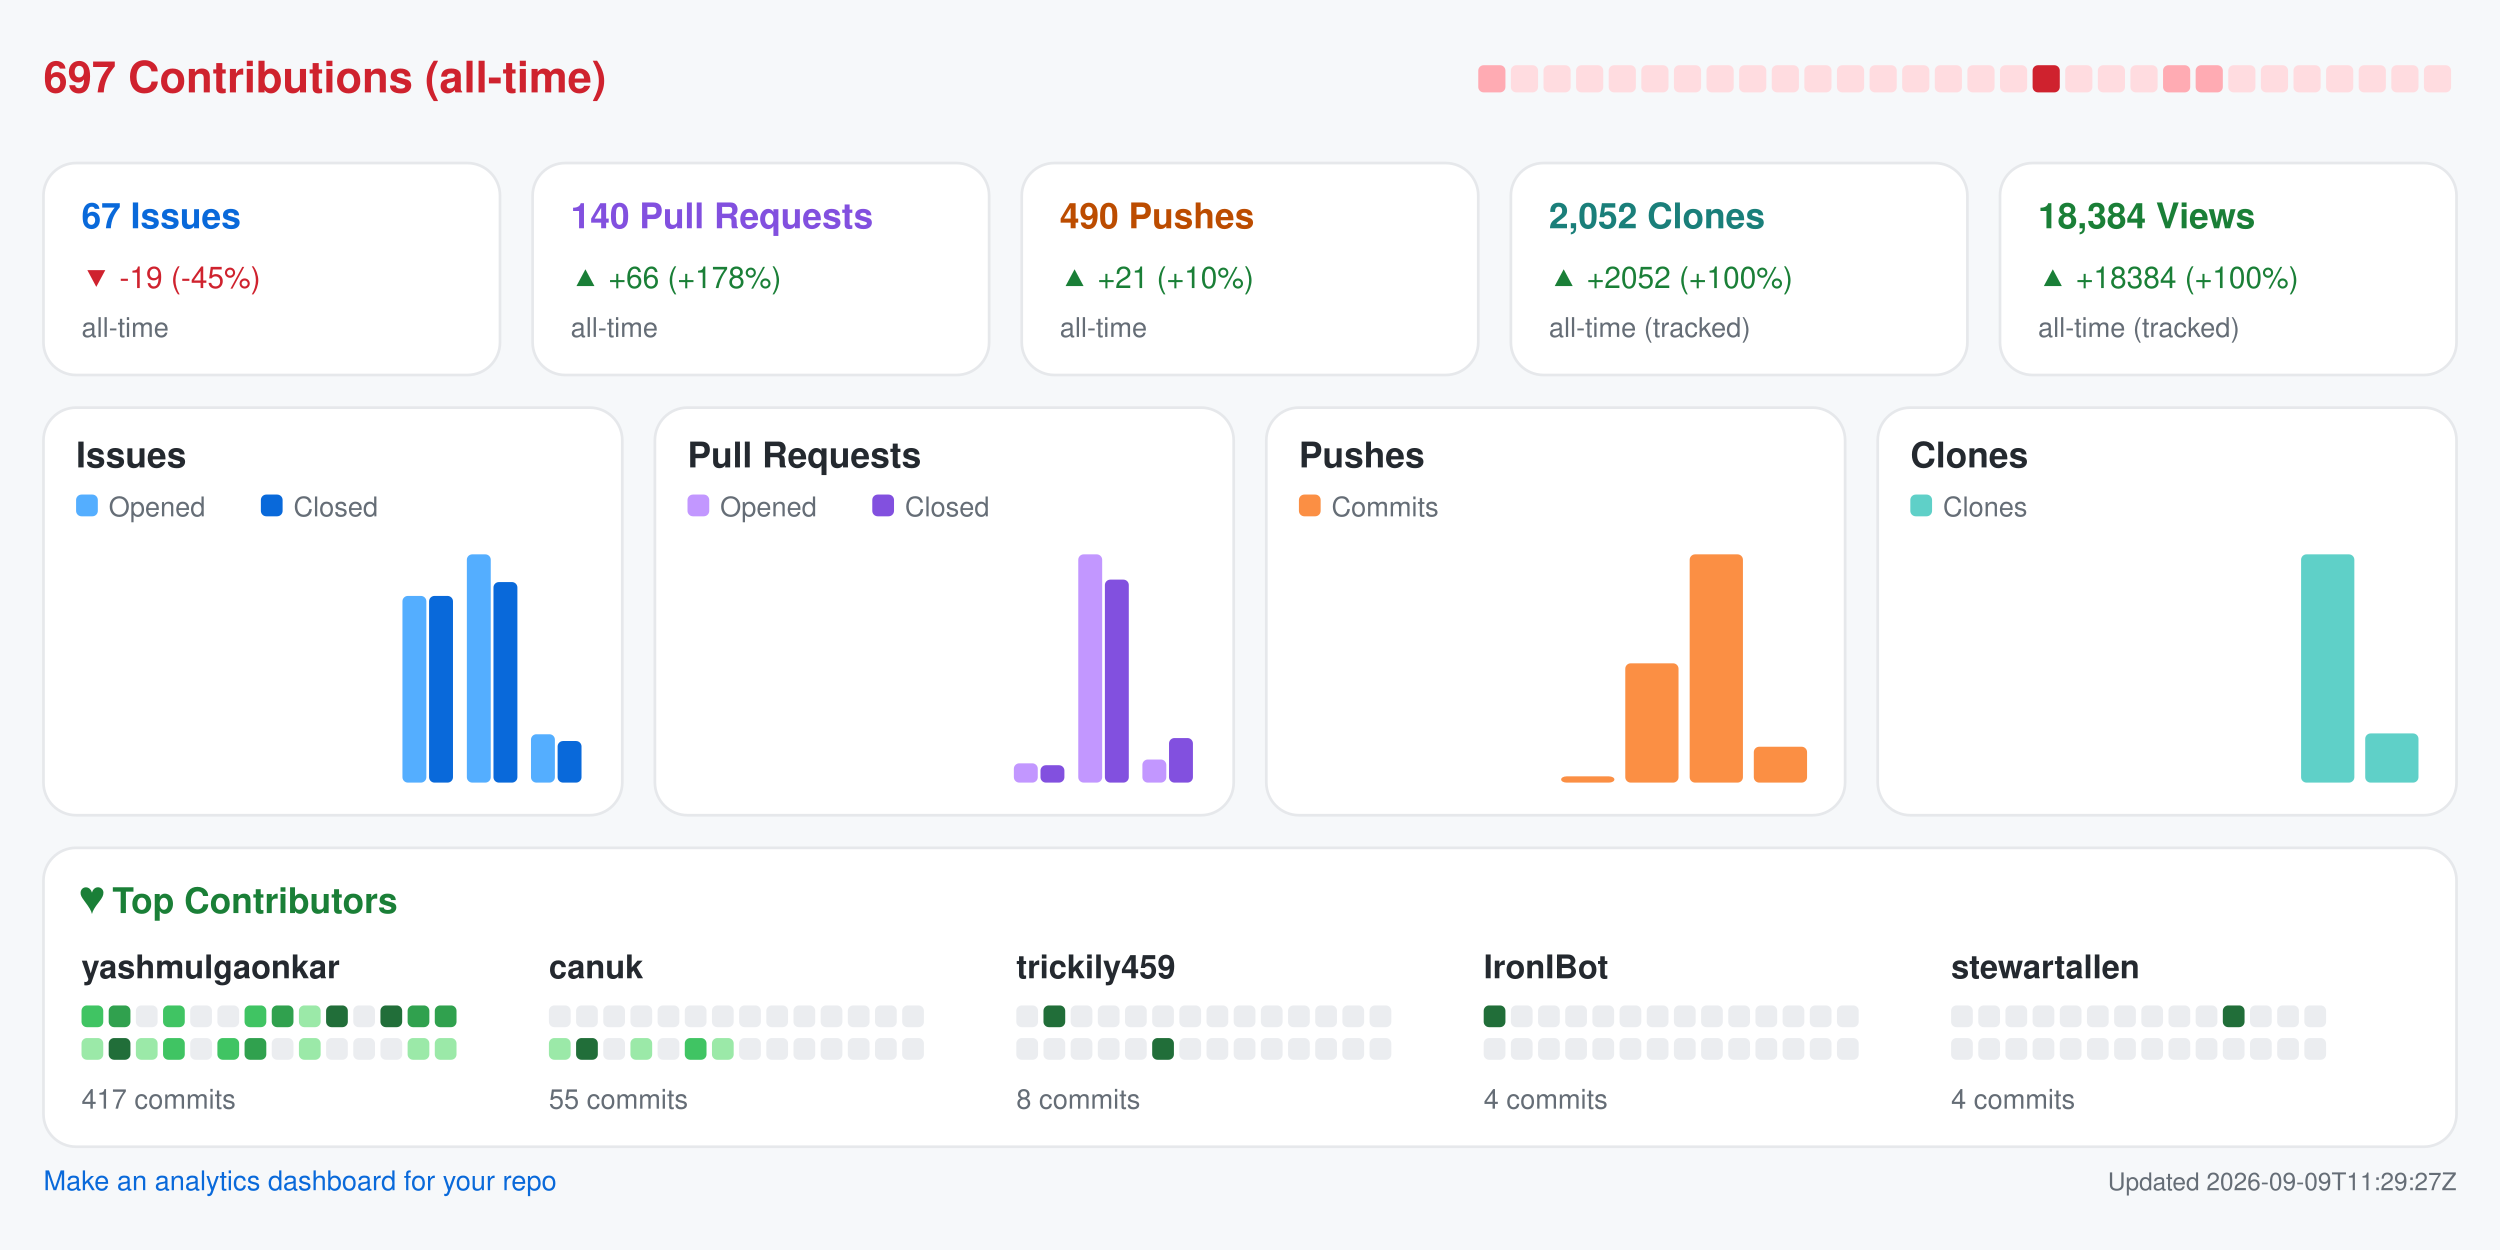
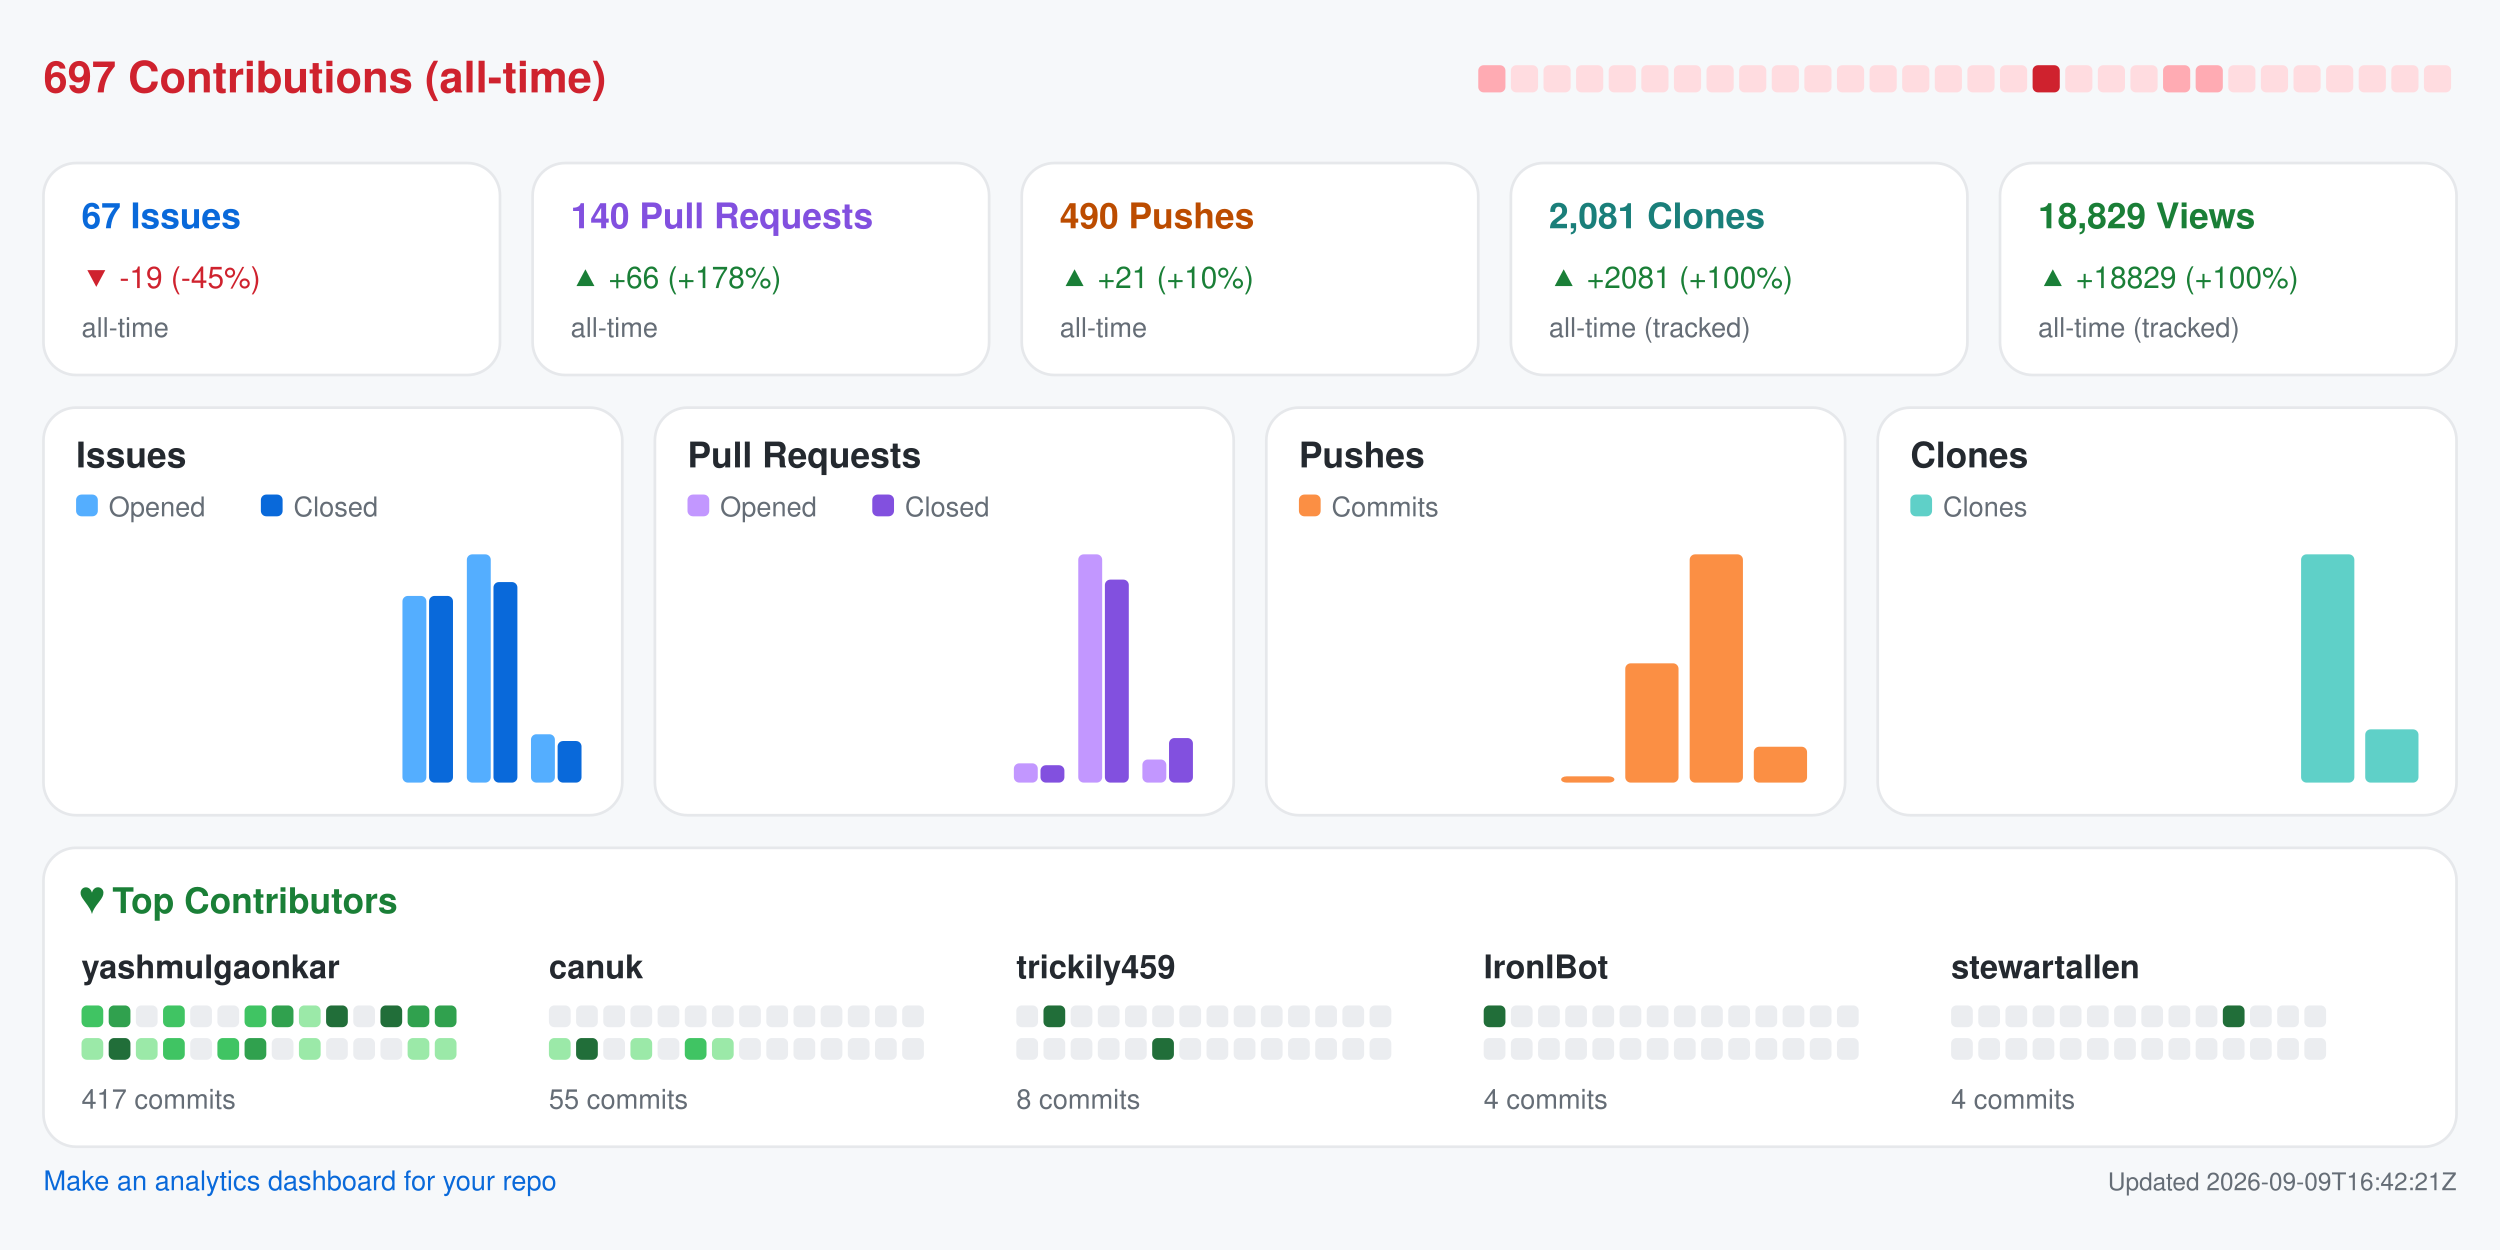
<svg xmlns="http://www.w3.org/2000/svg" width="920" height="460" viewBox="0 0 920 460" role="img" aria-label="Repository analytics for yashmulgaonkar/FlightScnr_Pi">
  <rect x="0.0" y="0.0" width="920.0" height="460.0" rx="0" fill="#f6f8fa" />
  <text x="16.0" y="34.0" fill="#cf222e" font-size="16" font-family="-apple-system,BlinkMacSystemFont,Segoe UI,Helvetica,Arial,sans-serif" font-weight="600" text-anchor="start">697 Contributions (all-time)</text>
  <rect x="544.0" y="24.0" width="10.0" height="10.0" rx="2" fill="#ffabb3" />
  <rect x="556.0" y="24.0" width="10.0" height="10.0" rx="2" fill="#ffdce0" />
  <rect x="568.0" y="24.0" width="10.0" height="10.0" rx="2" fill="#ffdce0" />
  <rect x="580.0" y="24.0" width="10.0" height="10.0" rx="2" fill="#ffdce0" />
  <rect x="592.0" y="24.0" width="10.0" height="10.0" rx="2" fill="#ffdce0" />
  <rect x="604.0" y="24.0" width="10.0" height="10.0" rx="2" fill="#ffdce0" />
  <rect x="616.0" y="24.0" width="10.0" height="10.0" rx="2" fill="#ffdce0" />
  <rect x="628.0" y="24.0" width="10.0" height="10.0" rx="2" fill="#ffdce0" />
  <rect x="640.0" y="24.0" width="10.0" height="10.0" rx="2" fill="#ffdce0" />
  <rect x="652.0" y="24.0" width="10.0" height="10.0" rx="2" fill="#ffdce0" />
  <rect x="664.0" y="24.0" width="10.0" height="10.0" rx="2" fill="#ffdce0" />
  <rect x="676.0" y="24.0" width="10.0" height="10.0" rx="2" fill="#ffdce0" />
  <rect x="688.0" y="24.0" width="10.0" height="10.0" rx="2" fill="#ffdce0" />
  <rect x="700.0" y="24.0" width="10.0" height="10.0" rx="2" fill="#ffdce0" />
  <rect x="712.0" y="24.0" width="10.0" height="10.0" rx="2" fill="#ffdce0" />
  <rect x="724.0" y="24.0" width="10.0" height="10.0" rx="2" fill="#ffdce0" />
  <rect x="736.0" y="24.0" width="10.0" height="10.0" rx="2" fill="#ffdce0" />
  <rect x="748.0" y="24.0" width="10.0" height="10.0" rx="2" fill="#cf222e" />
  <rect x="760.0" y="24.0" width="10.0" height="10.0" rx="2" fill="#ffdce0" />
  <rect x="772.0" y="24.0" width="10.0" height="10.0" rx="2" fill="#ffdce0" />
  <rect x="784.0" y="24.0" width="10.0" height="10.0" rx="2" fill="#ffdce0" />
  <rect x="796.0" y="24.0" width="10.0" height="10.0" rx="2" fill="#ffabb3" />
  <rect x="808.0" y="24.0" width="10.0" height="10.0" rx="2" fill="#ffabb3" />
  <rect x="820.0" y="24.0" width="10.0" height="10.0" rx="2" fill="#ffdce0" />
  <rect x="832.0" y="24.0" width="10.0" height="10.0" rx="2" fill="#ffdce0" />
  <rect x="844.0" y="24.0" width="10.0" height="10.0" rx="2" fill="#ffdce0" />
  <rect x="856.0" y="24.0" width="10.0" height="10.0" rx="2" fill="#ffdce0" />
  <rect x="868.0" y="24.0" width="10.0" height="10.0" rx="2" fill="#ffdce0" />
  <rect x="880.0" y="24.0" width="10.0" height="10.0" rx="2" fill="#ffdce0" />
  <rect x="892.0" y="24.0" width="10.0" height="10.0" rx="2" fill="#ffdce0" />
  <rect x="16.0" y="60.0" width="168.0" height="78.0" rx="12" fill="#ffffff" stroke="#e6e8eb" />
  <text x="30.0" y="84.0" fill="#0969da" font-size="13" font-family="-apple-system,BlinkMacSystemFont,Segoe UI,Helvetica,Arial,sans-serif" font-weight="600" text-anchor="start">67 Issues</text>
  <text x="30.0" y="106.0" fill="#cf222e" font-size="11" font-family="-apple-system,BlinkMacSystemFont,Segoe UI,Helvetica,Arial,sans-serif" font-weight="400" text-anchor="start">▼ -19 (-45%)</text>
  <text x="30.0" y="124.0" fill="#656d76" font-size="10" font-family="-apple-system,BlinkMacSystemFont,Segoe UI,Helvetica,Arial,sans-serif" font-weight="400" text-anchor="start">all-time</text>
  <rect x="196.0" y="60.0" width="168.0" height="78.0" rx="12" fill="#ffffff" stroke="#e6e8eb" />
  <text x="210.0" y="84.0" fill="#8250df" font-size="13" font-family="-apple-system,BlinkMacSystemFont,Segoe UI,Helvetica,Arial,sans-serif" font-weight="600" text-anchor="start">140 Pull Requests</text>
  <text x="210.0" y="106.0" fill="#1a7f37" font-size="11" font-family="-apple-system,BlinkMacSystemFont,Segoe UI,Helvetica,Arial,sans-serif" font-weight="400" text-anchor="start">▲ +66 (+178%)</text>
  <text x="210.0" y="124.0" fill="#656d76" font-size="10" font-family="-apple-system,BlinkMacSystemFont,Segoe UI,Helvetica,Arial,sans-serif" font-weight="400" text-anchor="start">all-time</text>
  <rect x="376.0" y="60.0" width="168.0" height="78.0" rx="12" fill="#ffffff" stroke="#e6e8eb" />
  <text x="390.0" y="84.0" fill="#bc4c00" font-size="13" font-family="-apple-system,BlinkMacSystemFont,Segoe UI,Helvetica,Arial,sans-serif" font-weight="600" text-anchor="start">490 Pushes</text>
  <text x="390.0" y="106.0" fill="#1a7f37" font-size="11" font-family="-apple-system,BlinkMacSystemFont,Segoe UI,Helvetica,Arial,sans-serif" font-weight="400" text-anchor="start">▲ +21 (+10%)</text>
  <text x="390.0" y="124.0" fill="#656d76" font-size="10" font-family="-apple-system,BlinkMacSystemFont,Segoe UI,Helvetica,Arial,sans-serif" font-weight="400" text-anchor="start">all-time</text>
  <rect x="556.0" y="60.0" width="168.0" height="78.0" rx="12" fill="#ffffff" stroke="#e6e8eb" />
-   <text x="570.0" y="84.0" fill="#1a7f7a" font-size="13" font-family="-apple-system,BlinkMacSystemFont,Segoe UI,Helvetica,Arial,sans-serif" font-weight="600" text-anchor="start">2,052 Clones</text>
-   <text x="570.0" y="106.0" fill="#1a7f37" font-size="11" font-family="-apple-system,BlinkMacSystemFont,Segoe UI,Helvetica,Arial,sans-serif" font-weight="400" text-anchor="start">▲ +2052 (+100%)</text>
+   <text x="570.0" y="84.0" fill="#1a7f7a" font-size="13" font-family="-apple-system,BlinkMacSystemFont,Segoe UI,Helvetica,Arial,sans-serif" font-weight="600" text-anchor="start">2,081 Clones</text>
+   <text x="570.0" y="106.0" fill="#1a7f37" font-size="11" font-family="-apple-system,BlinkMacSystemFont,Segoe UI,Helvetica,Arial,sans-serif" font-weight="400" text-anchor="start">▲ +2081 (+100%)</text>
  <text x="570.0" y="124.0" fill="#656d76" font-size="10" font-family="-apple-system,BlinkMacSystemFont,Segoe UI,Helvetica,Arial,sans-serif" font-weight="400" text-anchor="start">all-time (tracked)</text>
  <rect x="736.0" y="60.0" width="168.0" height="78.0" rx="12" fill="#ffffff" stroke="#e6e8eb" />
-   <text x="750.0" y="84.0" fill="#1a7f37" font-size="13" font-family="-apple-system,BlinkMacSystemFont,Segoe UI,Helvetica,Arial,sans-serif" font-weight="600" text-anchor="start">18,384 Views</text>
-   <text x="750.0" y="106.0" fill="#1a7f37" font-size="11" font-family="-apple-system,BlinkMacSystemFont,Segoe UI,Helvetica,Arial,sans-serif" font-weight="400" text-anchor="start">▲ +18384 (+100%)</text>
+   <text x="750.0" y="84.0" fill="#1a7f37" font-size="13" font-family="-apple-system,BlinkMacSystemFont,Segoe UI,Helvetica,Arial,sans-serif" font-weight="600" text-anchor="start">18,829 Views</text>
+   <text x="750.0" y="106.0" fill="#1a7f37" font-size="11" font-family="-apple-system,BlinkMacSystemFont,Segoe UI,Helvetica,Arial,sans-serif" font-weight="400" text-anchor="start">▲ +18829 (+100%)</text>
  <text x="750.0" y="124.0" fill="#656d76" font-size="10" font-family="-apple-system,BlinkMacSystemFont,Segoe UI,Helvetica,Arial,sans-serif" font-weight="400" text-anchor="start">all-time (tracked)</text>
  <rect x="16.0" y="150.0" width="213.0" height="150.0" rx="12" fill="#ffffff" stroke="#e6e8eb" />
  <text x="28.0" y="172.0" fill="#24292f" font-size="13" font-family="-apple-system,BlinkMacSystemFont,Segoe UI,Helvetica,Arial,sans-serif" font-weight="600" text-anchor="start">Issues</text>
  <rect x="28.0" y="182.0" width="8.0" height="8.0" rx="2" fill="#54aeff" />
  <text x="40.0" y="190.0" fill="#656d76" font-size="10" font-family="-apple-system,BlinkMacSystemFont,Segoe UI,Helvetica,Arial,sans-serif" font-weight="400" text-anchor="start">Opened</text>
  <rect x="96.0" y="182.0" width="8.0" height="8.0" rx="2" fill="#0969da" />
  <text x="108.0" y="190.0" fill="#656d76" font-size="10" font-family="-apple-system,BlinkMacSystemFont,Segoe UI,Helvetica,Arial,sans-serif" font-weight="400" text-anchor="start">Closed</text>
  <rect x="30.0" y="288.0" width="8.8" height="0.0" rx="2" fill="#54aeff" />
  <rect x="39.8" y="288.0" width="8.8" height="0.0" rx="2" fill="#0969da" />
  <rect x="53.6" y="288.0" width="8.8" height="0.0" rx="2" fill="#54aeff" />
  <rect x="63.4" y="288.0" width="8.8" height="0.0" rx="2" fill="#0969da" />
  <rect x="77.2" y="288.0" width="8.8" height="0.0" rx="2" fill="#54aeff" />
  <rect x="87.1" y="288.0" width="8.8" height="0.0" rx="2" fill="#0969da" />
  <rect x="100.9" y="288.0" width="8.8" height="0.0" rx="2" fill="#54aeff" />
  <rect x="110.7" y="288.0" width="8.8" height="0.0" rx="2" fill="#0969da" />
  <rect x="124.5" y="288.0" width="8.8" height="0.0" rx="2" fill="#54aeff" />
  <rect x="134.3" y="288.0" width="8.8" height="0.0" rx="2" fill="#0969da" />
  <rect x="148.1" y="219.3" width="8.8" height="68.7" rx="2" fill="#54aeff" />
  <rect x="157.9" y="219.3" width="8.8" height="68.7" rx="2" fill="#0969da" />
  <rect x="171.8" y="204.0" width="8.8" height="84.0" rx="2" fill="#54aeff" />
  <rect x="181.6" y="214.2" width="8.8" height="73.8" rx="2" fill="#0969da" />
  <rect x="195.4" y="270.2" width="8.8" height="17.8" rx="2" fill="#54aeff" />
  <rect x="205.2" y="272.7" width="8.8" height="15.3" rx="2" fill="#0969da" />
  <rect x="241.0" y="150.0" width="213.0" height="150.0" rx="12" fill="#ffffff" stroke="#e6e8eb" />
  <text x="253.0" y="172.0" fill="#24292f" font-size="13" font-family="-apple-system,BlinkMacSystemFont,Segoe UI,Helvetica,Arial,sans-serif" font-weight="600" text-anchor="start">Pull Requests</text>
  <rect x="253.0" y="182.0" width="8.0" height="8.0" rx="2" fill="#c297ff" />
  <text x="265.0" y="190.0" fill="#656d76" font-size="10" font-family="-apple-system,BlinkMacSystemFont,Segoe UI,Helvetica,Arial,sans-serif" font-weight="400" text-anchor="start">Opened</text>
  <rect x="321.0" y="182.0" width="8.0" height="8.0" rx="2" fill="#8250df" />
  <text x="333.0" y="190.0" fill="#656d76" font-size="10" font-family="-apple-system,BlinkMacSystemFont,Segoe UI,Helvetica,Arial,sans-serif" font-weight="400" text-anchor="start">Closed</text>
  <rect x="255.0" y="288.0" width="8.8" height="0.0" rx="2" fill="#c297ff" />
  <rect x="264.8" y="288.0" width="8.8" height="0.0" rx="2" fill="#8250df" />
  <rect x="278.6" y="288.0" width="8.8" height="0.0" rx="2" fill="#c297ff" />
  <rect x="288.4" y="288.0" width="8.8" height="0.0" rx="2" fill="#8250df" />
  <rect x="302.2" y="288.0" width="8.8" height="0.0" rx="2" fill="#c297ff" />
  <rect x="312.1" y="288.0" width="8.8" height="0.0" rx="2" fill="#8250df" />
  <rect x="325.9" y="288.0" width="8.8" height="0.0" rx="2" fill="#c297ff" />
  <rect x="335.7" y="288.0" width="8.8" height="0.0" rx="2" fill="#8250df" />
  <rect x="349.5" y="288.0" width="8.8" height="0.0" rx="2" fill="#c297ff" />
  <rect x="359.3" y="288.0" width="8.8" height="0.0" rx="2" fill="#8250df" />
  <rect x="373.1" y="280.9" width="8.8" height="7.1" rx="2" fill="#c297ff" />
  <rect x="382.9" y="281.6" width="8.8" height="6.4" rx="2" fill="#8250df" />
  <rect x="396.8" y="204.0" width="8.8" height="84.0" rx="2" fill="#c297ff" />
  <rect x="406.6" y="213.3" width="8.8" height="74.7" rx="2" fill="#8250df" />
  <rect x="420.4" y="279.5" width="8.8" height="8.5" rx="2" fill="#c297ff" />
  <rect x="430.2" y="271.6" width="8.8" height="16.4" rx="2" fill="#8250df" />
  <rect x="466.0" y="150.0" width="213.0" height="150.0" rx="12" fill="#ffffff" stroke="#e6e8eb" />
  <text x="478.0" y="172.0" fill="#24292f" font-size="13" font-family="-apple-system,BlinkMacSystemFont,Segoe UI,Helvetica,Arial,sans-serif" font-weight="600" text-anchor="start">Pushes</text>
  <rect x="478.0" y="182.0" width="8.0" height="8.0" rx="2" fill="#fb8f44" />
  <text x="490.0" y="190.0" fill="#656d76" font-size="10" font-family="-apple-system,BlinkMacSystemFont,Segoe UI,Helvetica,Arial,sans-serif" font-weight="400" text-anchor="start">Commits</text>
  <rect x="480.0" y="288.0" width="19.6" height="0.0" rx="2" fill="#fb8f44" />
  <rect x="503.6" y="288.0" width="19.6" height="0.0" rx="2" fill="#fb8f44" />
  <rect x="527.2" y="288.0" width="19.6" height="0.0" rx="2" fill="#fb8f44" />
  <rect x="550.9" y="288.0" width="19.6" height="0.0" rx="2" fill="#fb8f44" />
  <rect x="574.5" y="285.7" width="19.6" height="2.3" rx="2" fill="#fb8f44" />
  <rect x="598.1" y="244.1" width="19.6" height="43.9" rx="2" fill="#fb8f44" />
  <rect x="621.8" y="204.0" width="19.6" height="84.0" rx="2" fill="#fb8f44" />
  <rect x="645.4" y="274.8" width="19.6" height="13.2" rx="2" fill="#fb8f44" />
  <rect x="691.0" y="150.0" width="213.0" height="150.0" rx="12" fill="#ffffff" stroke="#e6e8eb" />
  <text x="703.0" y="172.0" fill="#24292f" font-size="13" font-family="-apple-system,BlinkMacSystemFont,Segoe UI,Helvetica,Arial,sans-serif" font-weight="600" text-anchor="start">Clones</text>
  <rect x="703.0" y="182.0" width="8.0" height="8.0" rx="2" fill="#5fd0c8" />
  <text x="715.0" y="190.0" fill="#656d76" font-size="10" font-family="-apple-system,BlinkMacSystemFont,Segoe UI,Helvetica,Arial,sans-serif" font-weight="400" text-anchor="start">Clones</text>
  <rect x="705.0" y="288.0" width="19.6" height="0.0" rx="2" fill="#5fd0c8" />
  <rect x="728.6" y="288.0" width="19.6" height="0.0" rx="2" fill="#5fd0c8" />
  <rect x="752.2" y="288.0" width="19.6" height="0.0" rx="2" fill="#5fd0c8" />
  <rect x="775.9" y="288.0" width="19.6" height="0.0" rx="2" fill="#5fd0c8" />
  <rect x="799.5" y="288.0" width="19.6" height="0.0" rx="2" fill="#5fd0c8" />
  <rect x="823.1" y="288.0" width="19.6" height="0.0" rx="2" fill="#5fd0c8" />
  <rect x="846.8" y="204.0" width="19.6" height="84.0" rx="2" fill="#5fd0c8" />
-   <rect x="870.4" y="269.9" width="19.6" height="18.1" rx="2" fill="#5fd0c8" />
+   <rect x="870.4" y="268.4" width="19.6" height="19.6" rx="2" fill="#5fd0c8" />
  <rect x="16.0" y="312.0" width="888.0" height="110.0" rx="12" fill="#ffffff" stroke="#e6e8eb" />
  <text x="30.0" y="336.0" fill="#1a7f37" font-size="13" font-family="-apple-system,BlinkMacSystemFont,Segoe UI,Helvetica,Arial,sans-serif" font-weight="600" text-anchor="start">♥  Top Contributors</text>
  <text x="30.0" y="360.0" fill="#24292f" font-size="12" font-family="-apple-system,BlinkMacSystemFont,Segoe UI,Helvetica,Arial,sans-serif" font-weight="600" text-anchor="start">yashmulgaonkar</text>
  <rect x="30.0" y="370.0" width="8.0" height="8.0" rx="2" fill="#40c463" />
  <rect x="40.0" y="370.0" width="8.0" height="8.0" rx="2" fill="#30a14e" />
  <rect x="50.0" y="370.0" width="8.0" height="8.0" rx="2" fill="#ebedf0" />
  <rect x="60.0" y="370.0" width="8.0" height="8.0" rx="2" fill="#40c463" />
  <rect x="70.0" y="370.0" width="8.0" height="8.0" rx="2" fill="#ebedf0" />
  <rect x="80.0" y="370.0" width="8.0" height="8.0" rx="2" fill="#ebedf0" />
  <rect x="90.0" y="370.0" width="8.0" height="8.0" rx="2" fill="#40c463" />
  <rect x="100.0" y="370.0" width="8.0" height="8.0" rx="2" fill="#30a14e" />
  <rect x="110.0" y="370.0" width="8.0" height="8.0" rx="2" fill="#9be9a8" />
  <rect x="120.0" y="370.0" width="8.0" height="8.0" rx="2" fill="#216e39" />
  <rect x="130.0" y="370.0" width="8.0" height="8.0" rx="2" fill="#ebedf0" />
  <rect x="140.0" y="370.0" width="8.0" height="8.0" rx="2" fill="#216e39" />
  <rect x="150.0" y="370.0" width="8.0" height="8.0" rx="2" fill="#30a14e" />
  <rect x="160.0" y="370.0" width="8.0" height="8.0" rx="2" fill="#30a14e" />
  <rect x="30.0" y="382.0" width="8.0" height="8.0" rx="2" fill="#9be9a8" />
  <rect x="40.0" y="382.0" width="8.0" height="8.0" rx="2" fill="#216e39" />
  <rect x="50.0" y="382.0" width="8.0" height="8.0" rx="2" fill="#9be9a8" />
  <rect x="60.0" y="382.0" width="8.0" height="8.0" rx="2" fill="#40c463" />
  <rect x="70.0" y="382.0" width="8.0" height="8.0" rx="2" fill="#ebedf0" />
  <rect x="80.0" y="382.0" width="8.0" height="8.0" rx="2" fill="#40c463" />
  <rect x="90.0" y="382.0" width="8.0" height="8.0" rx="2" fill="#30a14e" />
  <rect x="100.0" y="382.0" width="8.0" height="8.0" rx="2" fill="#ebedf0" />
  <rect x="110.0" y="382.0" width="8.0" height="8.0" rx="2" fill="#9be9a8" />
  <rect x="120.0" y="382.0" width="8.0" height="8.0" rx="2" fill="#ebedf0" />
  <rect x="130.0" y="382.0" width="8.0" height="8.0" rx="2" fill="#ebedf0" />
  <rect x="140.0" y="382.0" width="8.0" height="8.0" rx="2" fill="#ebedf0" />
  <rect x="150.0" y="382.0" width="8.0" height="8.0" rx="2" fill="#9be9a8" />
  <rect x="160.0" y="382.0" width="8.0" height="8.0" rx="2" fill="#9be9a8" />
  <text x="30.0" y="408.0" fill="#656d76" font-size="10" font-family="-apple-system,BlinkMacSystemFont,Segoe UI,Helvetica,Arial,sans-serif" font-weight="400" text-anchor="start">417 commits</text>
  <text x="202.0" y="360.0" fill="#24292f" font-size="12" font-family="-apple-system,BlinkMacSystemFont,Segoe UI,Helvetica,Arial,sans-serif" font-weight="600" text-anchor="start">canuk</text>
  <rect x="202.0" y="370.0" width="8.0" height="8.0" rx="2" fill="#ebedf0" />
  <rect x="212.0" y="370.0" width="8.0" height="8.0" rx="2" fill="#ebedf0" />
  <rect x="222.0" y="370.0" width="8.0" height="8.0" rx="2" fill="#ebedf0" />
  <rect x="232.0" y="370.0" width="8.0" height="8.0" rx="2" fill="#ebedf0" />
  <rect x="242.0" y="370.0" width="8.0" height="8.0" rx="2" fill="#ebedf0" />
  <rect x="252.0" y="370.0" width="8.0" height="8.0" rx="2" fill="#ebedf0" />
  <rect x="262.0" y="370.0" width="8.0" height="8.0" rx="2" fill="#ebedf0" />
  <rect x="272.0" y="370.0" width="8.0" height="8.0" rx="2" fill="#ebedf0" />
  <rect x="282.0" y="370.0" width="8.0" height="8.0" rx="2" fill="#ebedf0" />
  <rect x="292.0" y="370.0" width="8.0" height="8.0" rx="2" fill="#ebedf0" />
  <rect x="302.0" y="370.0" width="8.0" height="8.0" rx="2" fill="#ebedf0" />
  <rect x="312.0" y="370.0" width="8.0" height="8.0" rx="2" fill="#ebedf0" />
  <rect x="322.0" y="370.0" width="8.0" height="8.0" rx="2" fill="#ebedf0" />
  <rect x="332.0" y="370.0" width="8.0" height="8.0" rx="2" fill="#ebedf0" />
  <rect x="202.0" y="382.0" width="8.0" height="8.0" rx="2" fill="#9be9a8" />
  <rect x="212.0" y="382.0" width="8.0" height="8.0" rx="2" fill="#216e39" />
  <rect x="222.0" y="382.0" width="8.0" height="8.0" rx="2" fill="#ebedf0" />
  <rect x="232.0" y="382.0" width="8.0" height="8.0" rx="2" fill="#9be9a8" />
  <rect x="242.0" y="382.0" width="8.0" height="8.0" rx="2" fill="#ebedf0" />
  <rect x="252.0" y="382.0" width="8.0" height="8.0" rx="2" fill="#40c463" />
  <rect x="262.0" y="382.0" width="8.0" height="8.0" rx="2" fill="#9be9a8" />
  <rect x="272.0" y="382.0" width="8.0" height="8.0" rx="2" fill="#ebedf0" />
  <rect x="282.0" y="382.0" width="8.0" height="8.0" rx="2" fill="#ebedf0" />
  <rect x="292.0" y="382.0" width="8.0" height="8.0" rx="2" fill="#ebedf0" />
  <rect x="302.0" y="382.0" width="8.0" height="8.0" rx="2" fill="#ebedf0" />
  <rect x="312.0" y="382.0" width="8.0" height="8.0" rx="2" fill="#ebedf0" />
  <rect x="322.0" y="382.0" width="8.0" height="8.0" rx="2" fill="#ebedf0" />
  <rect x="332.0" y="382.0" width="8.0" height="8.0" rx="2" fill="#ebedf0" />
  <text x="202.0" y="408.0" fill="#656d76" font-size="10" font-family="-apple-system,BlinkMacSystemFont,Segoe UI,Helvetica,Arial,sans-serif" font-weight="400" text-anchor="start">55 commits</text>
  <text x="374.0" y="360.0" fill="#24292f" font-size="12" font-family="-apple-system,BlinkMacSystemFont,Segoe UI,Helvetica,Arial,sans-serif" font-weight="600" text-anchor="start">trickily459</text>
  <rect x="374.0" y="370.0" width="8.0" height="8.0" rx="2" fill="#ebedf0" />
  <rect x="384.0" y="370.0" width="8.0" height="8.0" rx="2" fill="#216e39" />
  <rect x="394.0" y="370.0" width="8.0" height="8.0" rx="2" fill="#ebedf0" />
  <rect x="404.0" y="370.0" width="8.0" height="8.0" rx="2" fill="#ebedf0" />
  <rect x="414.0" y="370.0" width="8.0" height="8.0" rx="2" fill="#ebedf0" />
  <rect x="424.0" y="370.0" width="8.0" height="8.0" rx="2" fill="#ebedf0" />
  <rect x="434.0" y="370.0" width="8.0" height="8.0" rx="2" fill="#ebedf0" />
  <rect x="444.0" y="370.0" width="8.0" height="8.0" rx="2" fill="#ebedf0" />
  <rect x="454.0" y="370.0" width="8.0" height="8.0" rx="2" fill="#ebedf0" />
  <rect x="464.0" y="370.0" width="8.0" height="8.0" rx="2" fill="#ebedf0" />
  <rect x="474.0" y="370.0" width="8.0" height="8.0" rx="2" fill="#ebedf0" />
  <rect x="484.0" y="370.0" width="8.0" height="8.0" rx="2" fill="#ebedf0" />
  <rect x="494.0" y="370.0" width="8.0" height="8.0" rx="2" fill="#ebedf0" />
  <rect x="504.0" y="370.0" width="8.0" height="8.0" rx="2" fill="#ebedf0" />
  <rect x="374.0" y="382.0" width="8.0" height="8.0" rx="2" fill="#ebedf0" />
  <rect x="384.0" y="382.0" width="8.0" height="8.0" rx="2" fill="#ebedf0" />
  <rect x="394.0" y="382.0" width="8.0" height="8.0" rx="2" fill="#ebedf0" />
  <rect x="404.0" y="382.0" width="8.0" height="8.0" rx="2" fill="#ebedf0" />
  <rect x="414.0" y="382.0" width="8.0" height="8.0" rx="2" fill="#ebedf0" />
  <rect x="424.0" y="382.0" width="8.0" height="8.0" rx="2" fill="#216e39" />
  <rect x="434.0" y="382.0" width="8.0" height="8.0" rx="2" fill="#ebedf0" />
  <rect x="444.0" y="382.0" width="8.0" height="8.0" rx="2" fill="#ebedf0" />
  <rect x="454.0" y="382.0" width="8.0" height="8.0" rx="2" fill="#ebedf0" />
  <rect x="464.0" y="382.0" width="8.0" height="8.0" rx="2" fill="#ebedf0" />
  <rect x="474.0" y="382.0" width="8.0" height="8.0" rx="2" fill="#ebedf0" />
  <rect x="484.0" y="382.0" width="8.0" height="8.0" rx="2" fill="#ebedf0" />
  <rect x="494.0" y="382.0" width="8.0" height="8.0" rx="2" fill="#ebedf0" />
  <rect x="504.0" y="382.0" width="8.0" height="8.0" rx="2" fill="#ebedf0" />
  <text x="374.0" y="408.0" fill="#656d76" font-size="10" font-family="-apple-system,BlinkMacSystemFont,Segoe UI,Helvetica,Arial,sans-serif" font-weight="400" text-anchor="start">8 commits</text>
  <text x="546.0" y="360.0" fill="#24292f" font-size="12" font-family="-apple-system,BlinkMacSystemFont,Segoe UI,Helvetica,Arial,sans-serif" font-weight="600" text-anchor="start">IronIBot</text>
  <rect x="546.0" y="370.0" width="8.0" height="8.0" rx="2" fill="#216e39" />
  <rect x="556.0" y="370.0" width="8.0" height="8.0" rx="2" fill="#ebedf0" />
  <rect x="566.0" y="370.0" width="8.0" height="8.0" rx="2" fill="#ebedf0" />
  <rect x="576.0" y="370.0" width="8.0" height="8.0" rx="2" fill="#ebedf0" />
  <rect x="586.0" y="370.0" width="8.0" height="8.0" rx="2" fill="#ebedf0" />
  <rect x="596.0" y="370.0" width="8.0" height="8.0" rx="2" fill="#ebedf0" />
  <rect x="606.0" y="370.0" width="8.0" height="8.0" rx="2" fill="#ebedf0" />
  <rect x="616.0" y="370.0" width="8.0" height="8.0" rx="2" fill="#ebedf0" />
  <rect x="626.0" y="370.0" width="8.0" height="8.0" rx="2" fill="#ebedf0" />
  <rect x="636.0" y="370.0" width="8.0" height="8.0" rx="2" fill="#ebedf0" />
  <rect x="646.0" y="370.0" width="8.0" height="8.0" rx="2" fill="#ebedf0" />
  <rect x="656.0" y="370.0" width="8.0" height="8.0" rx="2" fill="#ebedf0" />
  <rect x="666.0" y="370.0" width="8.0" height="8.0" rx="2" fill="#ebedf0" />
  <rect x="676.0" y="370.0" width="8.0" height="8.0" rx="2" fill="#ebedf0" />
  <rect x="546.0" y="382.0" width="8.0" height="8.0" rx="2" fill="#ebedf0" />
  <rect x="556.0" y="382.0" width="8.0" height="8.0" rx="2" fill="#ebedf0" />
  <rect x="566.0" y="382.0" width="8.0" height="8.0" rx="2" fill="#ebedf0" />
  <rect x="576.0" y="382.0" width="8.0" height="8.0" rx="2" fill="#ebedf0" />
  <rect x="586.0" y="382.0" width="8.0" height="8.0" rx="2" fill="#ebedf0" />
  <rect x="596.0" y="382.0" width="8.0" height="8.0" rx="2" fill="#ebedf0" />
  <rect x="606.0" y="382.0" width="8.0" height="8.0" rx="2" fill="#ebedf0" />
  <rect x="616.0" y="382.0" width="8.0" height="8.0" rx="2" fill="#ebedf0" />
  <rect x="626.0" y="382.0" width="8.0" height="8.0" rx="2" fill="#ebedf0" />
  <rect x="636.0" y="382.0" width="8.0" height="8.0" rx="2" fill="#ebedf0" />
  <rect x="646.0" y="382.0" width="8.0" height="8.0" rx="2" fill="#ebedf0" />
  <rect x="656.0" y="382.0" width="8.0" height="8.0" rx="2" fill="#ebedf0" />
  <rect x="666.0" y="382.0" width="8.0" height="8.0" rx="2" fill="#ebedf0" />
  <rect x="676.0" y="382.0" width="8.0" height="8.0" rx="2" fill="#ebedf0" />
  <text x="546.0" y="408.0" fill="#656d76" font-size="10" font-family="-apple-system,BlinkMacSystemFont,Segoe UI,Helvetica,Arial,sans-serif" font-weight="400" text-anchor="start">4 commits</text>
  <text x="718.0" y="360.0" fill="#24292f" font-size="12" font-family="-apple-system,BlinkMacSystemFont,Segoe UI,Helvetica,Arial,sans-serif" font-weight="600" text-anchor="start">stewartallen</text>
  <rect x="718.0" y="370.0" width="8.0" height="8.0" rx="2" fill="#ebedf0" />
  <rect x="728.0" y="370.0" width="8.0" height="8.0" rx="2" fill="#ebedf0" />
  <rect x="738.0" y="370.0" width="8.0" height="8.0" rx="2" fill="#ebedf0" />
  <rect x="748.0" y="370.0" width="8.0" height="8.0" rx="2" fill="#ebedf0" />
  <rect x="758.0" y="370.0" width="8.0" height="8.0" rx="2" fill="#ebedf0" />
  <rect x="768.0" y="370.0" width="8.0" height="8.0" rx="2" fill="#ebedf0" />
  <rect x="778.0" y="370.0" width="8.0" height="8.0" rx="2" fill="#ebedf0" />
  <rect x="788.0" y="370.0" width="8.0" height="8.0" rx="2" fill="#ebedf0" />
  <rect x="798.0" y="370.0" width="8.0" height="8.0" rx="2" fill="#ebedf0" />
  <rect x="808.0" y="370.0" width="8.0" height="8.0" rx="2" fill="#ebedf0" />
  <rect x="818.0" y="370.0" width="8.0" height="8.0" rx="2" fill="#216e39" />
  <rect x="828.0" y="370.0" width="8.0" height="8.0" rx="2" fill="#ebedf0" />
  <rect x="838.0" y="370.0" width="8.0" height="8.0" rx="2" fill="#ebedf0" />
  <rect x="848.0" y="370.0" width="8.0" height="8.0" rx="2" fill="#ebedf0" />
  <rect x="718.0" y="382.0" width="8.0" height="8.0" rx="2" fill="#ebedf0" />
  <rect x="728.0" y="382.0" width="8.0" height="8.0" rx="2" fill="#ebedf0" />
  <rect x="738.0" y="382.0" width="8.0" height="8.0" rx="2" fill="#ebedf0" />
  <rect x="748.0" y="382.0" width="8.0" height="8.0" rx="2" fill="#ebedf0" />
  <rect x="758.0" y="382.0" width="8.0" height="8.0" rx="2" fill="#ebedf0" />
  <rect x="768.0" y="382.0" width="8.0" height="8.0" rx="2" fill="#ebedf0" />
  <rect x="778.0" y="382.0" width="8.0" height="8.0" rx="2" fill="#ebedf0" />
  <rect x="788.0" y="382.0" width="8.0" height="8.0" rx="2" fill="#ebedf0" />
  <rect x="798.0" y="382.0" width="8.0" height="8.0" rx="2" fill="#ebedf0" />
  <rect x="808.0" y="382.0" width="8.0" height="8.0" rx="2" fill="#ebedf0" />
  <rect x="818.0" y="382.0" width="8.0" height="8.0" rx="2" fill="#ebedf0" />
  <rect x="828.0" y="382.0" width="8.0" height="8.0" rx="2" fill="#ebedf0" />
  <rect x="838.0" y="382.0" width="8.0" height="8.0" rx="2" fill="#ebedf0" />
  <rect x="848.0" y="382.0" width="8.0" height="8.0" rx="2" fill="#ebedf0" />
  <text x="718.0" y="408.0" fill="#656d76" font-size="10" font-family="-apple-system,BlinkMacSystemFont,Segoe UI,Helvetica,Arial,sans-serif" font-weight="400" text-anchor="start">4 commits</text>
  <a href="https://github.com/yashmulgaonkar/repo-analytics" target="_blank" rel="noopener noreferrer">
    <text x="16.0" y="438.0" fill="#0969da" font-size="10" font-family="-apple-system,BlinkMacSystemFont,Segoe UI,Helvetica,Arial,sans-serif" font-weight="400" text-anchor="start">Make an analytics dashboard for your repo</text>
  </a>
-   <text x="904.0" y="438.0" fill="#656d76" font-size="9" font-family="-apple-system,BlinkMacSystemFont,Segoe UI,Helvetica,Arial,sans-serif" font-weight="400" text-anchor="end">Updated 2026-09-09T11:29:27Z</text>
+   <text x="904.0" y="438.0" fill="#656d76" font-size="9" font-family="-apple-system,BlinkMacSystemFont,Segoe UI,Helvetica,Arial,sans-serif" font-weight="400" text-anchor="end">Updated 2026-09-09T16:42:21Z</text>
</svg>
